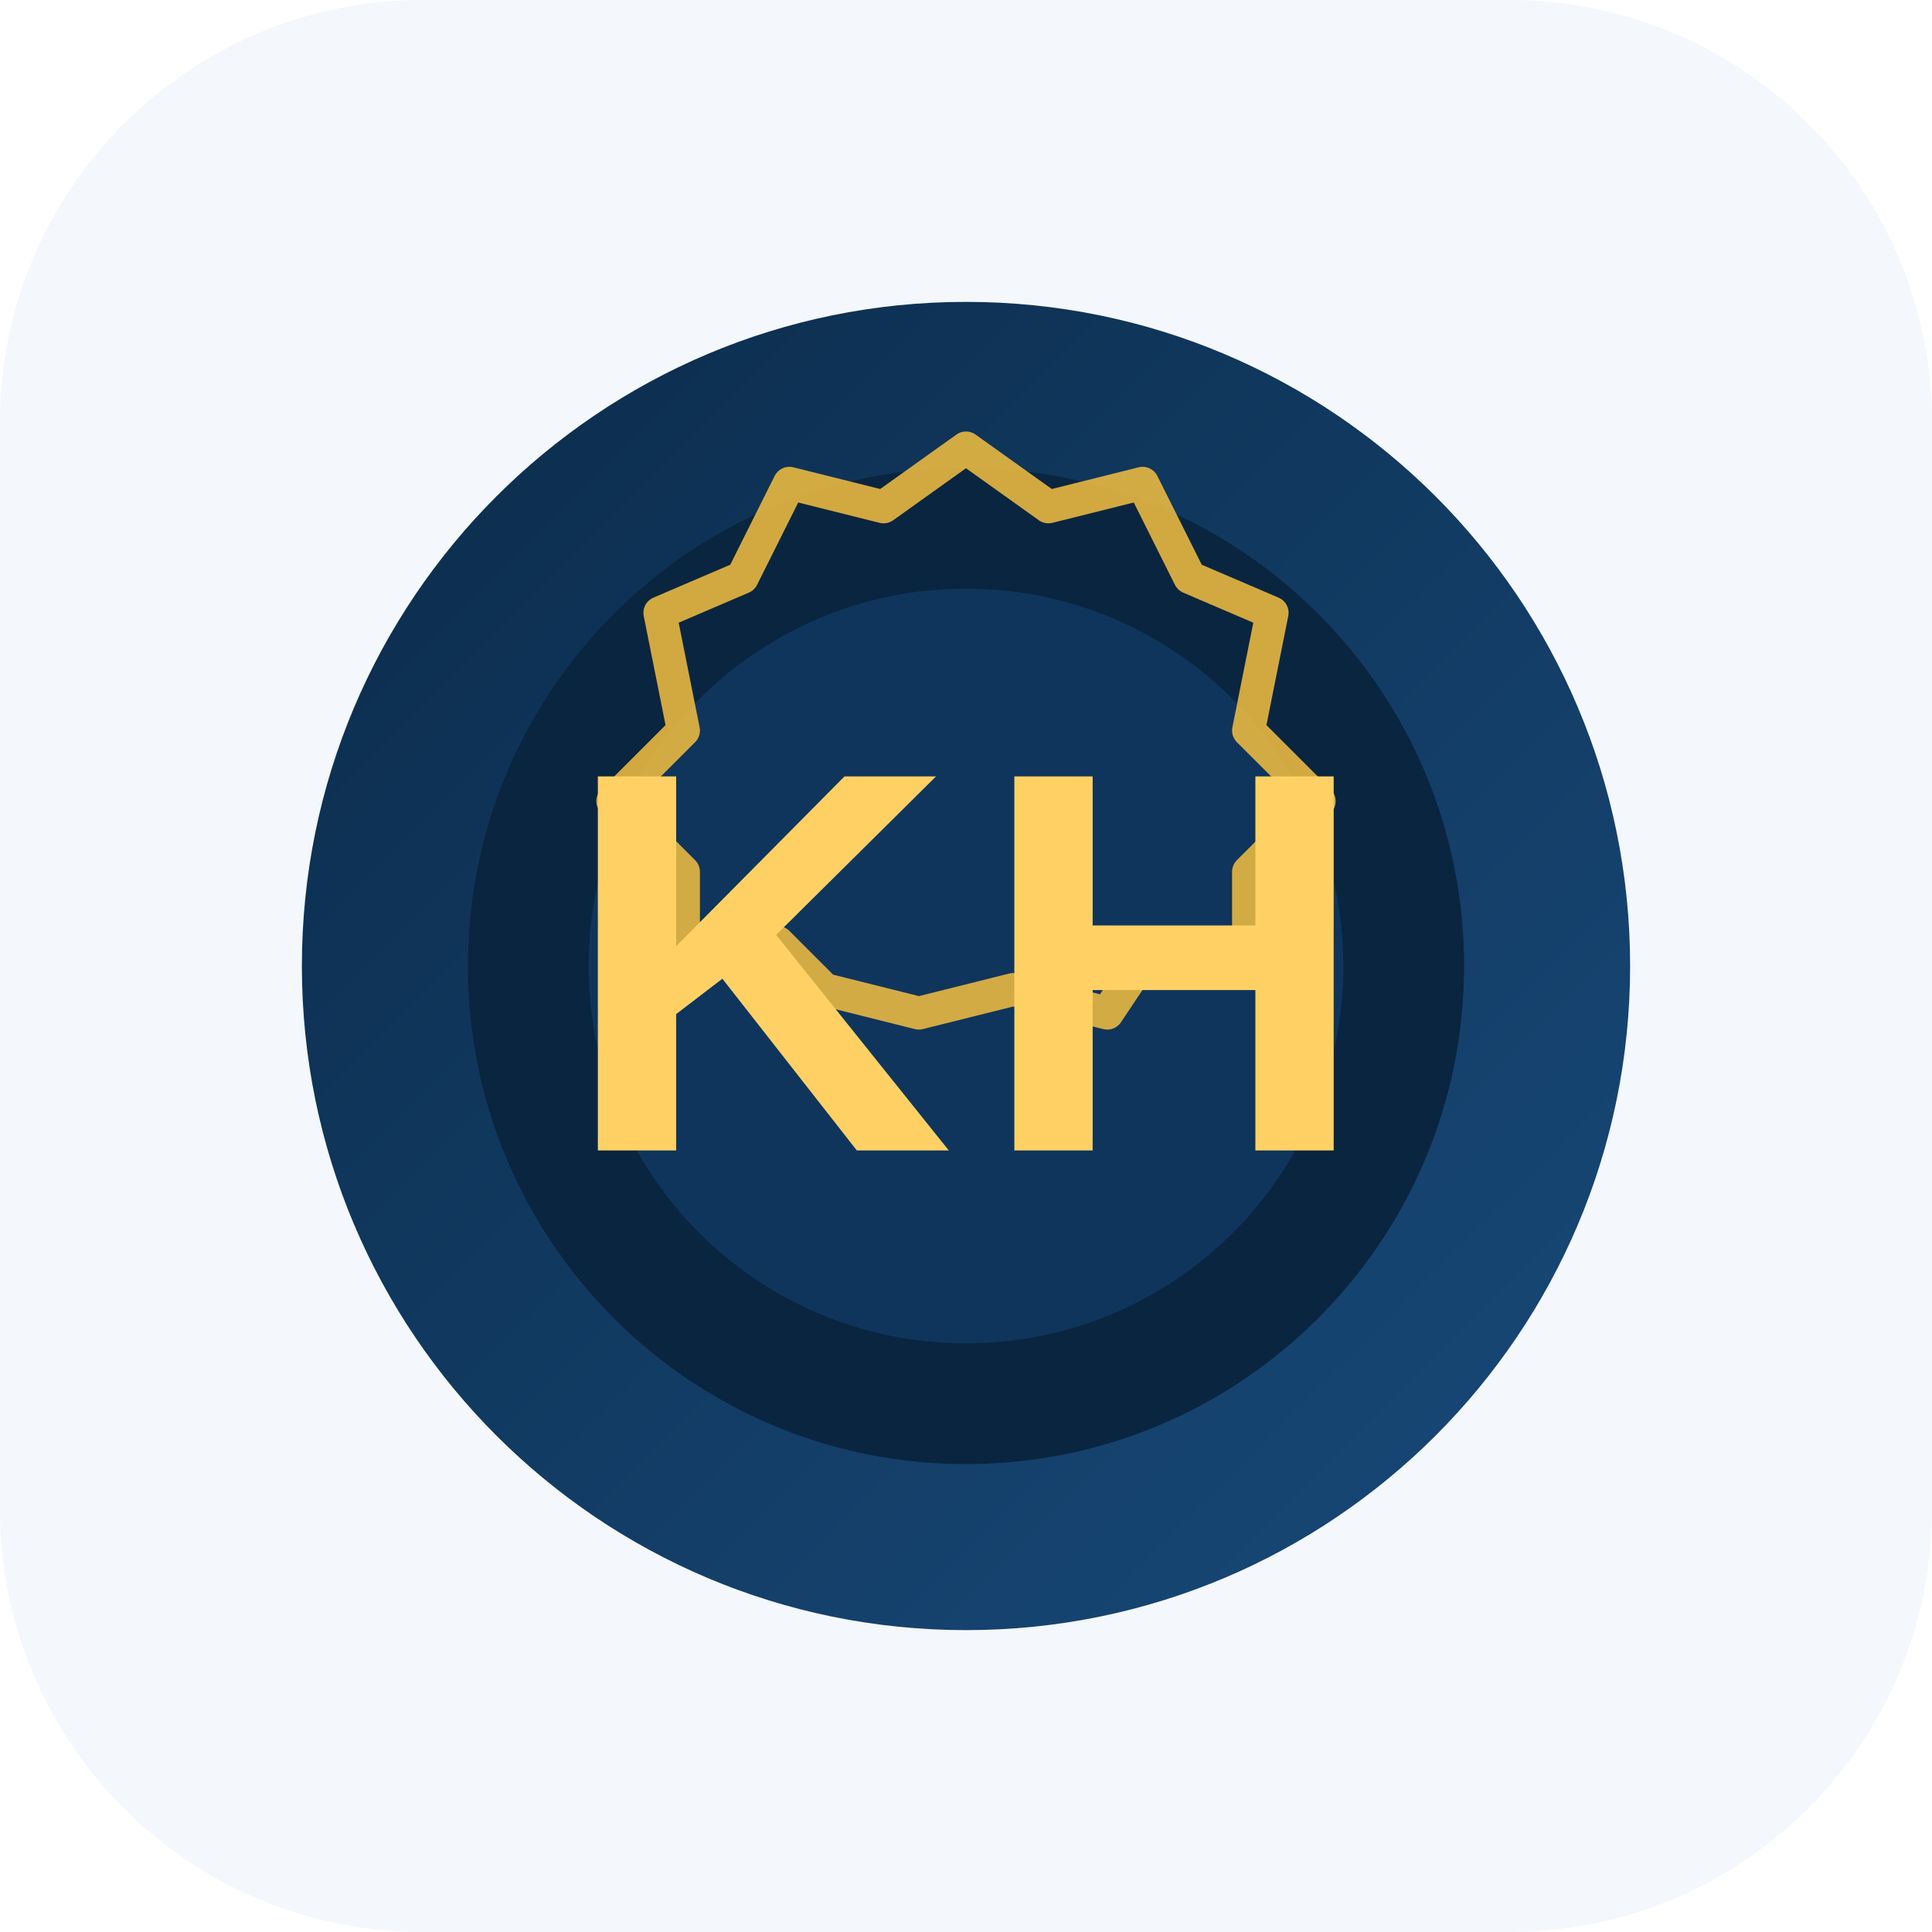
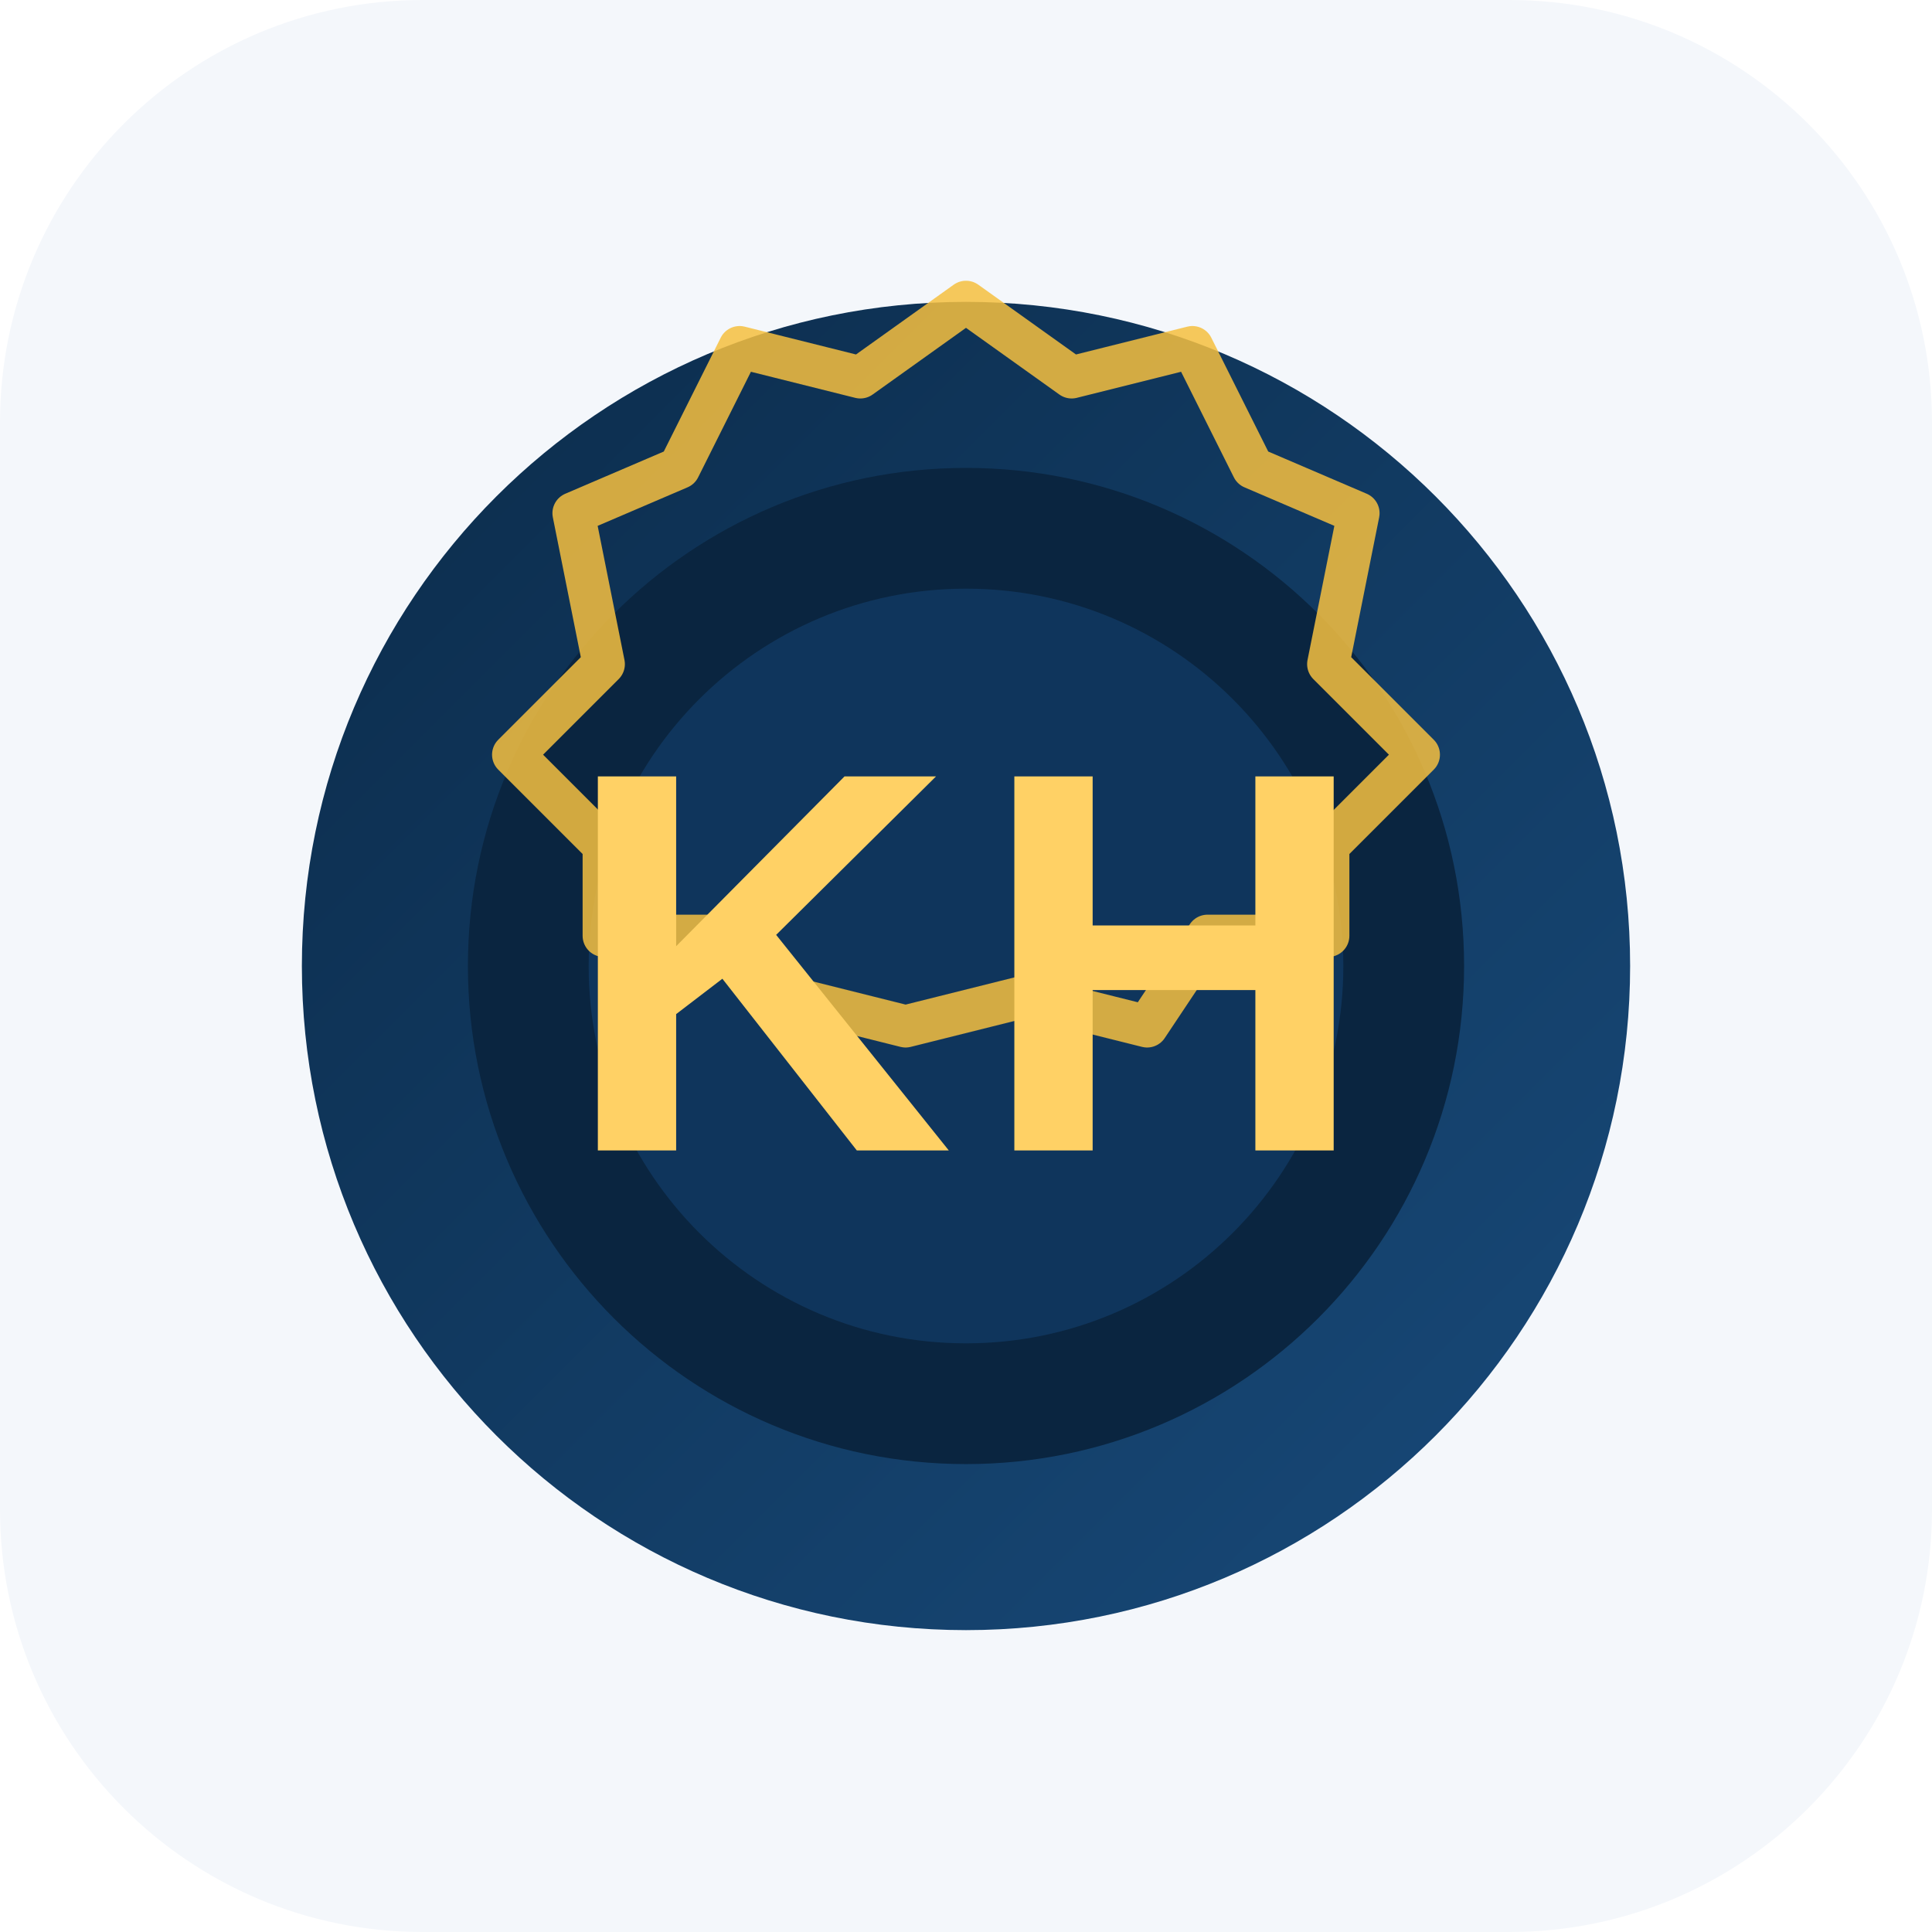
<svg xmlns="http://www.w3.org/2000/svg" viewBox="0 0 64 64">
  <defs>
    <linearGradient id="khRing" x1="0" y1="0" x2="1" y2="1">
      <stop offset="0%" stop-color="#0b2b4a" />
      <stop offset="100%" stop-color="#184a7a" />
    </linearGradient>
  </defs>
  <rect width="64" height="64" rx="14" fill="#f4f7fb" />
  <g transform="translate(32 32)">
    <circle r="22" fill="url(#khRing)" />
    <circle r="16.5" fill="#0a2540" />
    <circle r="12.5" fill="#0f355c" />
-     <path d="M0-22 3.5-19.5 7.5-20.5 9.5-16.5 13-15 12-10 15-7 12-4 12-1 8-1 6 2 2 1 -2 2 -6 1 -8-1 -12-1 -12-4 -15-7 -12-10 -13-15 -9.5-16.5 -7.5-20.5 -3.5-19.5Z" fill="none" stroke="#f6c03f" stroke-width="1.4" stroke-linejoin="round" opacity="0.85" transform="scale(0.78)" />
+     <path d="M0-22 3.5-19.5 7.5-20.5 9.5-16.5 13-15 12-10 15-7 12-4 12-1 8-1 6 2 2 1 -2 2 -6 1 -8-1 -12-1 -12-4 -15-7 -12-10 -13-15 -9.5-16.5 -7.5-20.5 -3.5-19.5Z" fill="none" stroke="#f6c03f" stroke-width="1.4" stroke-linejoin="round" opacity="0.85" />
    <text x="0" y="1" font-family="Arial, Helvetica, sans-serif" font-size="18" font-weight="800" text-anchor="middle" fill="#ffd165" letter-spacing="0.8" dominant-baseline="middle">
      KH
    </text>
  </g>
</svg>
